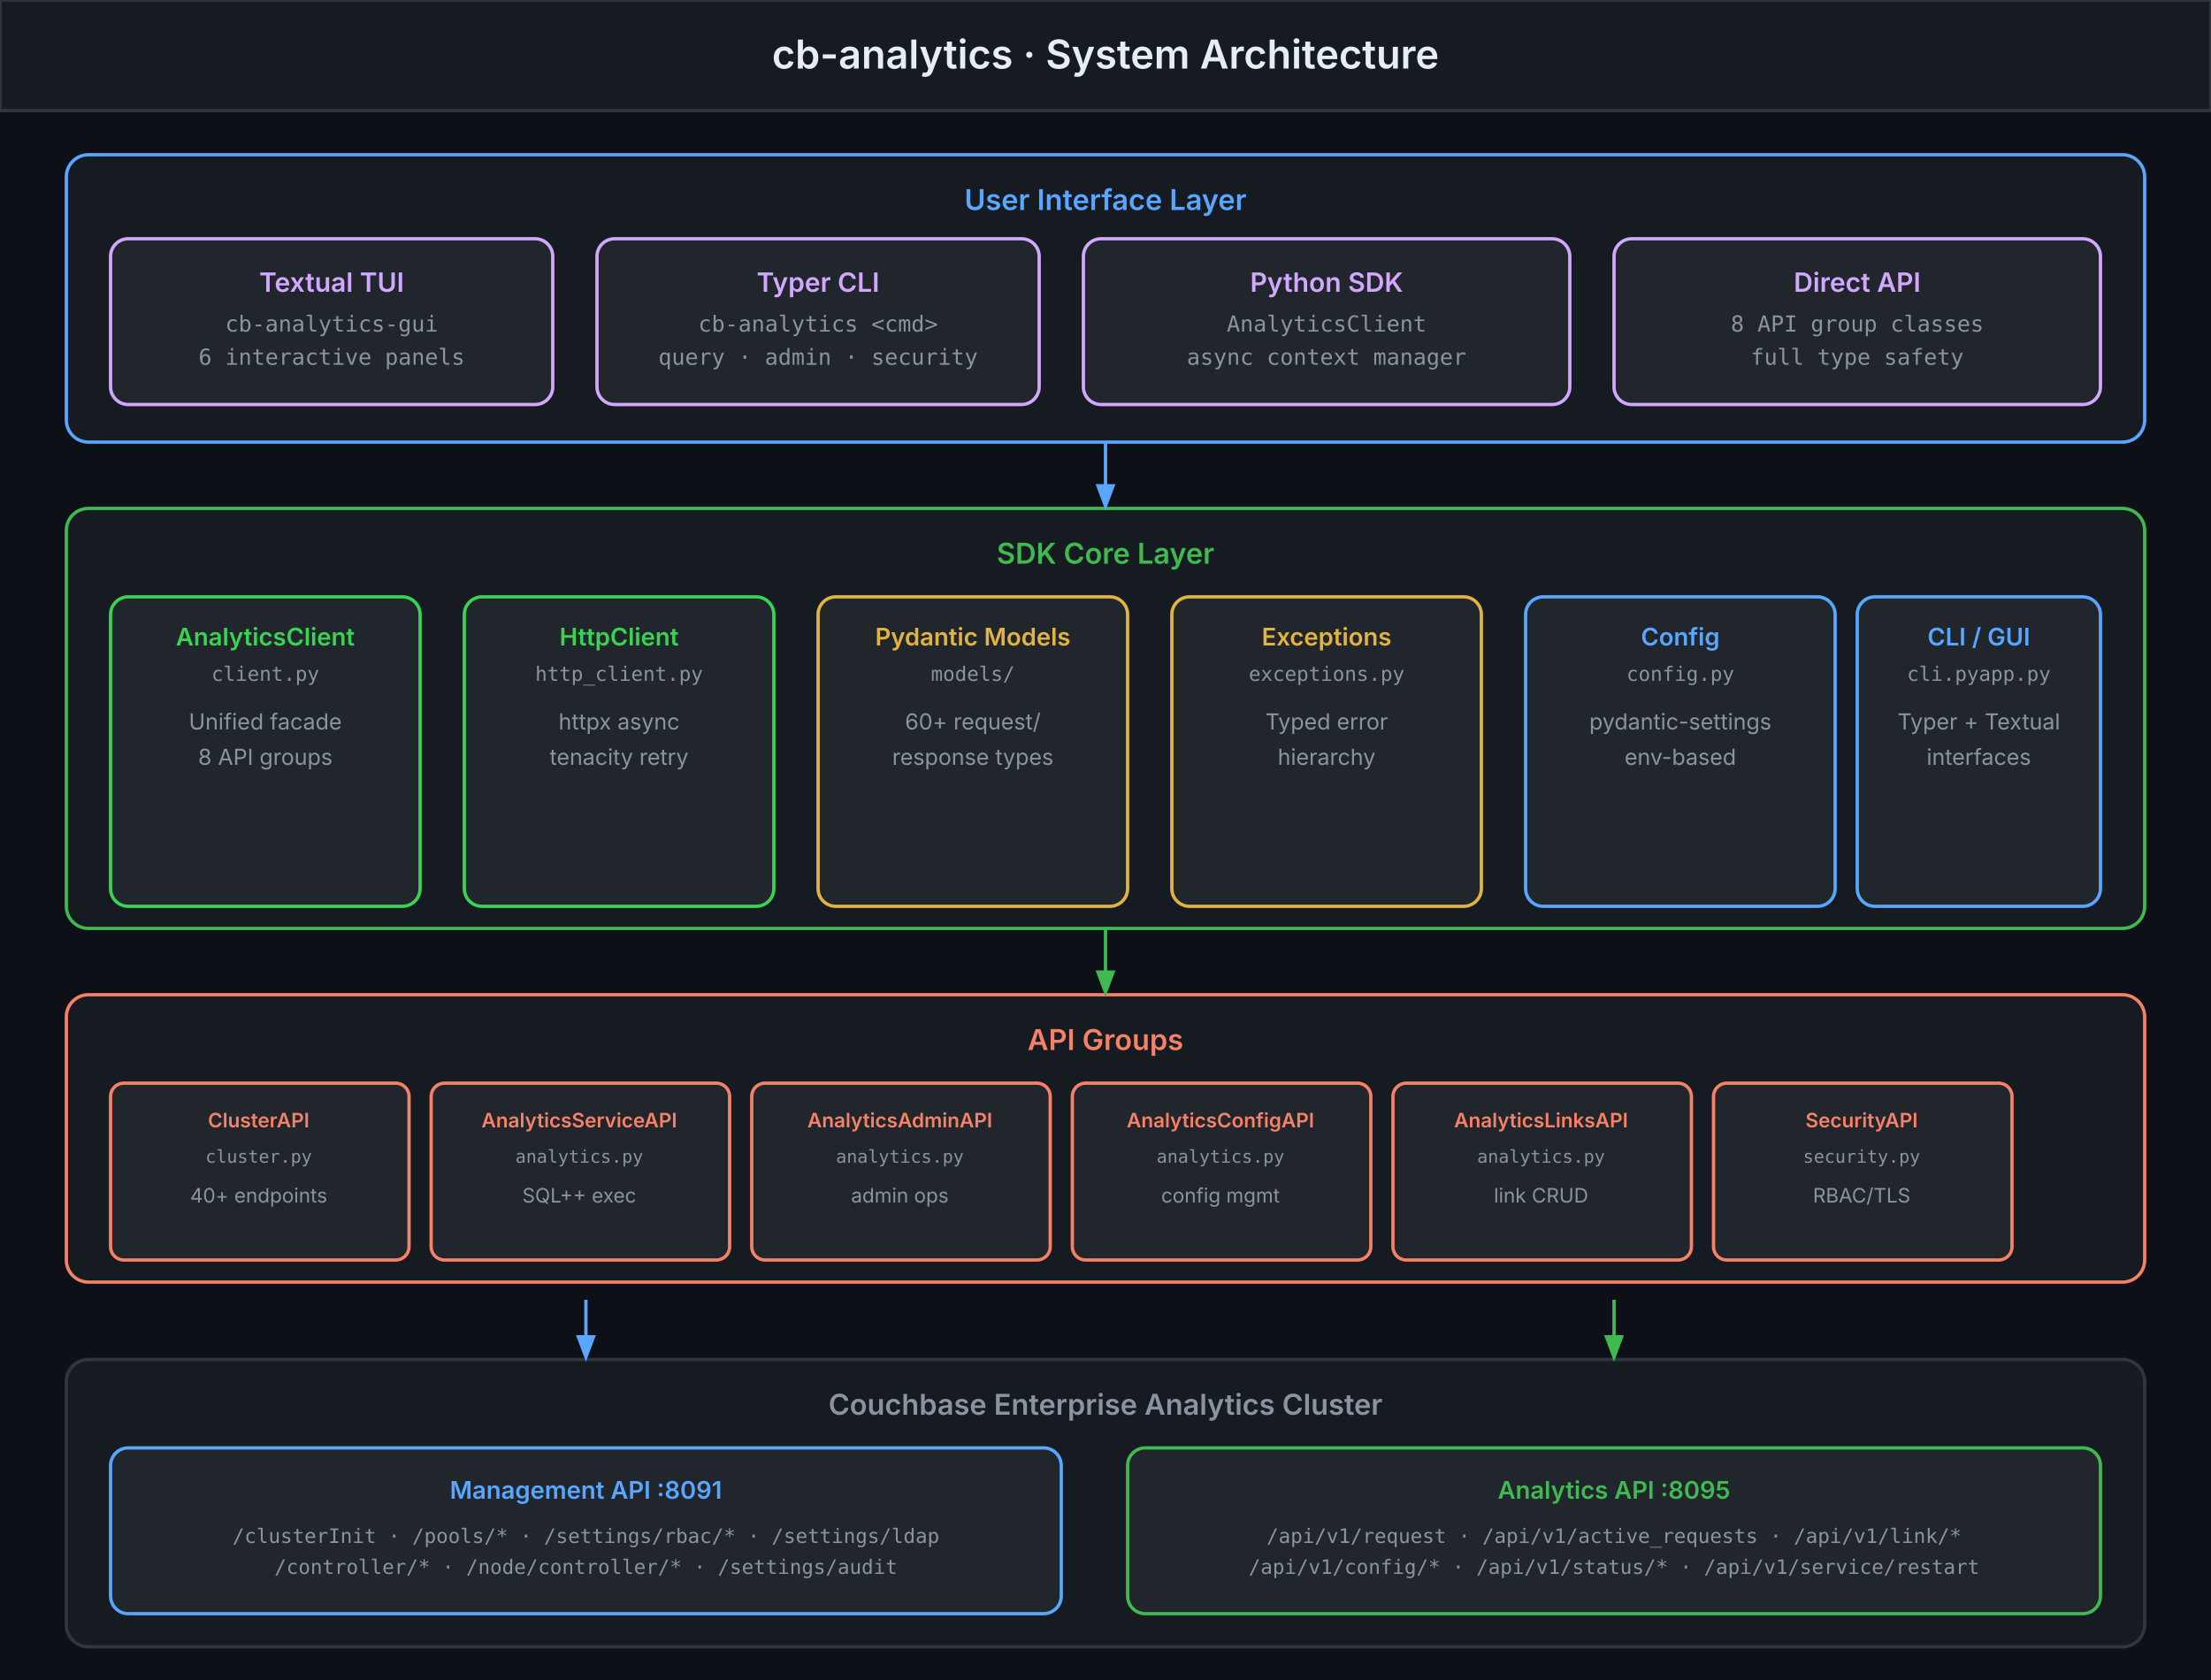
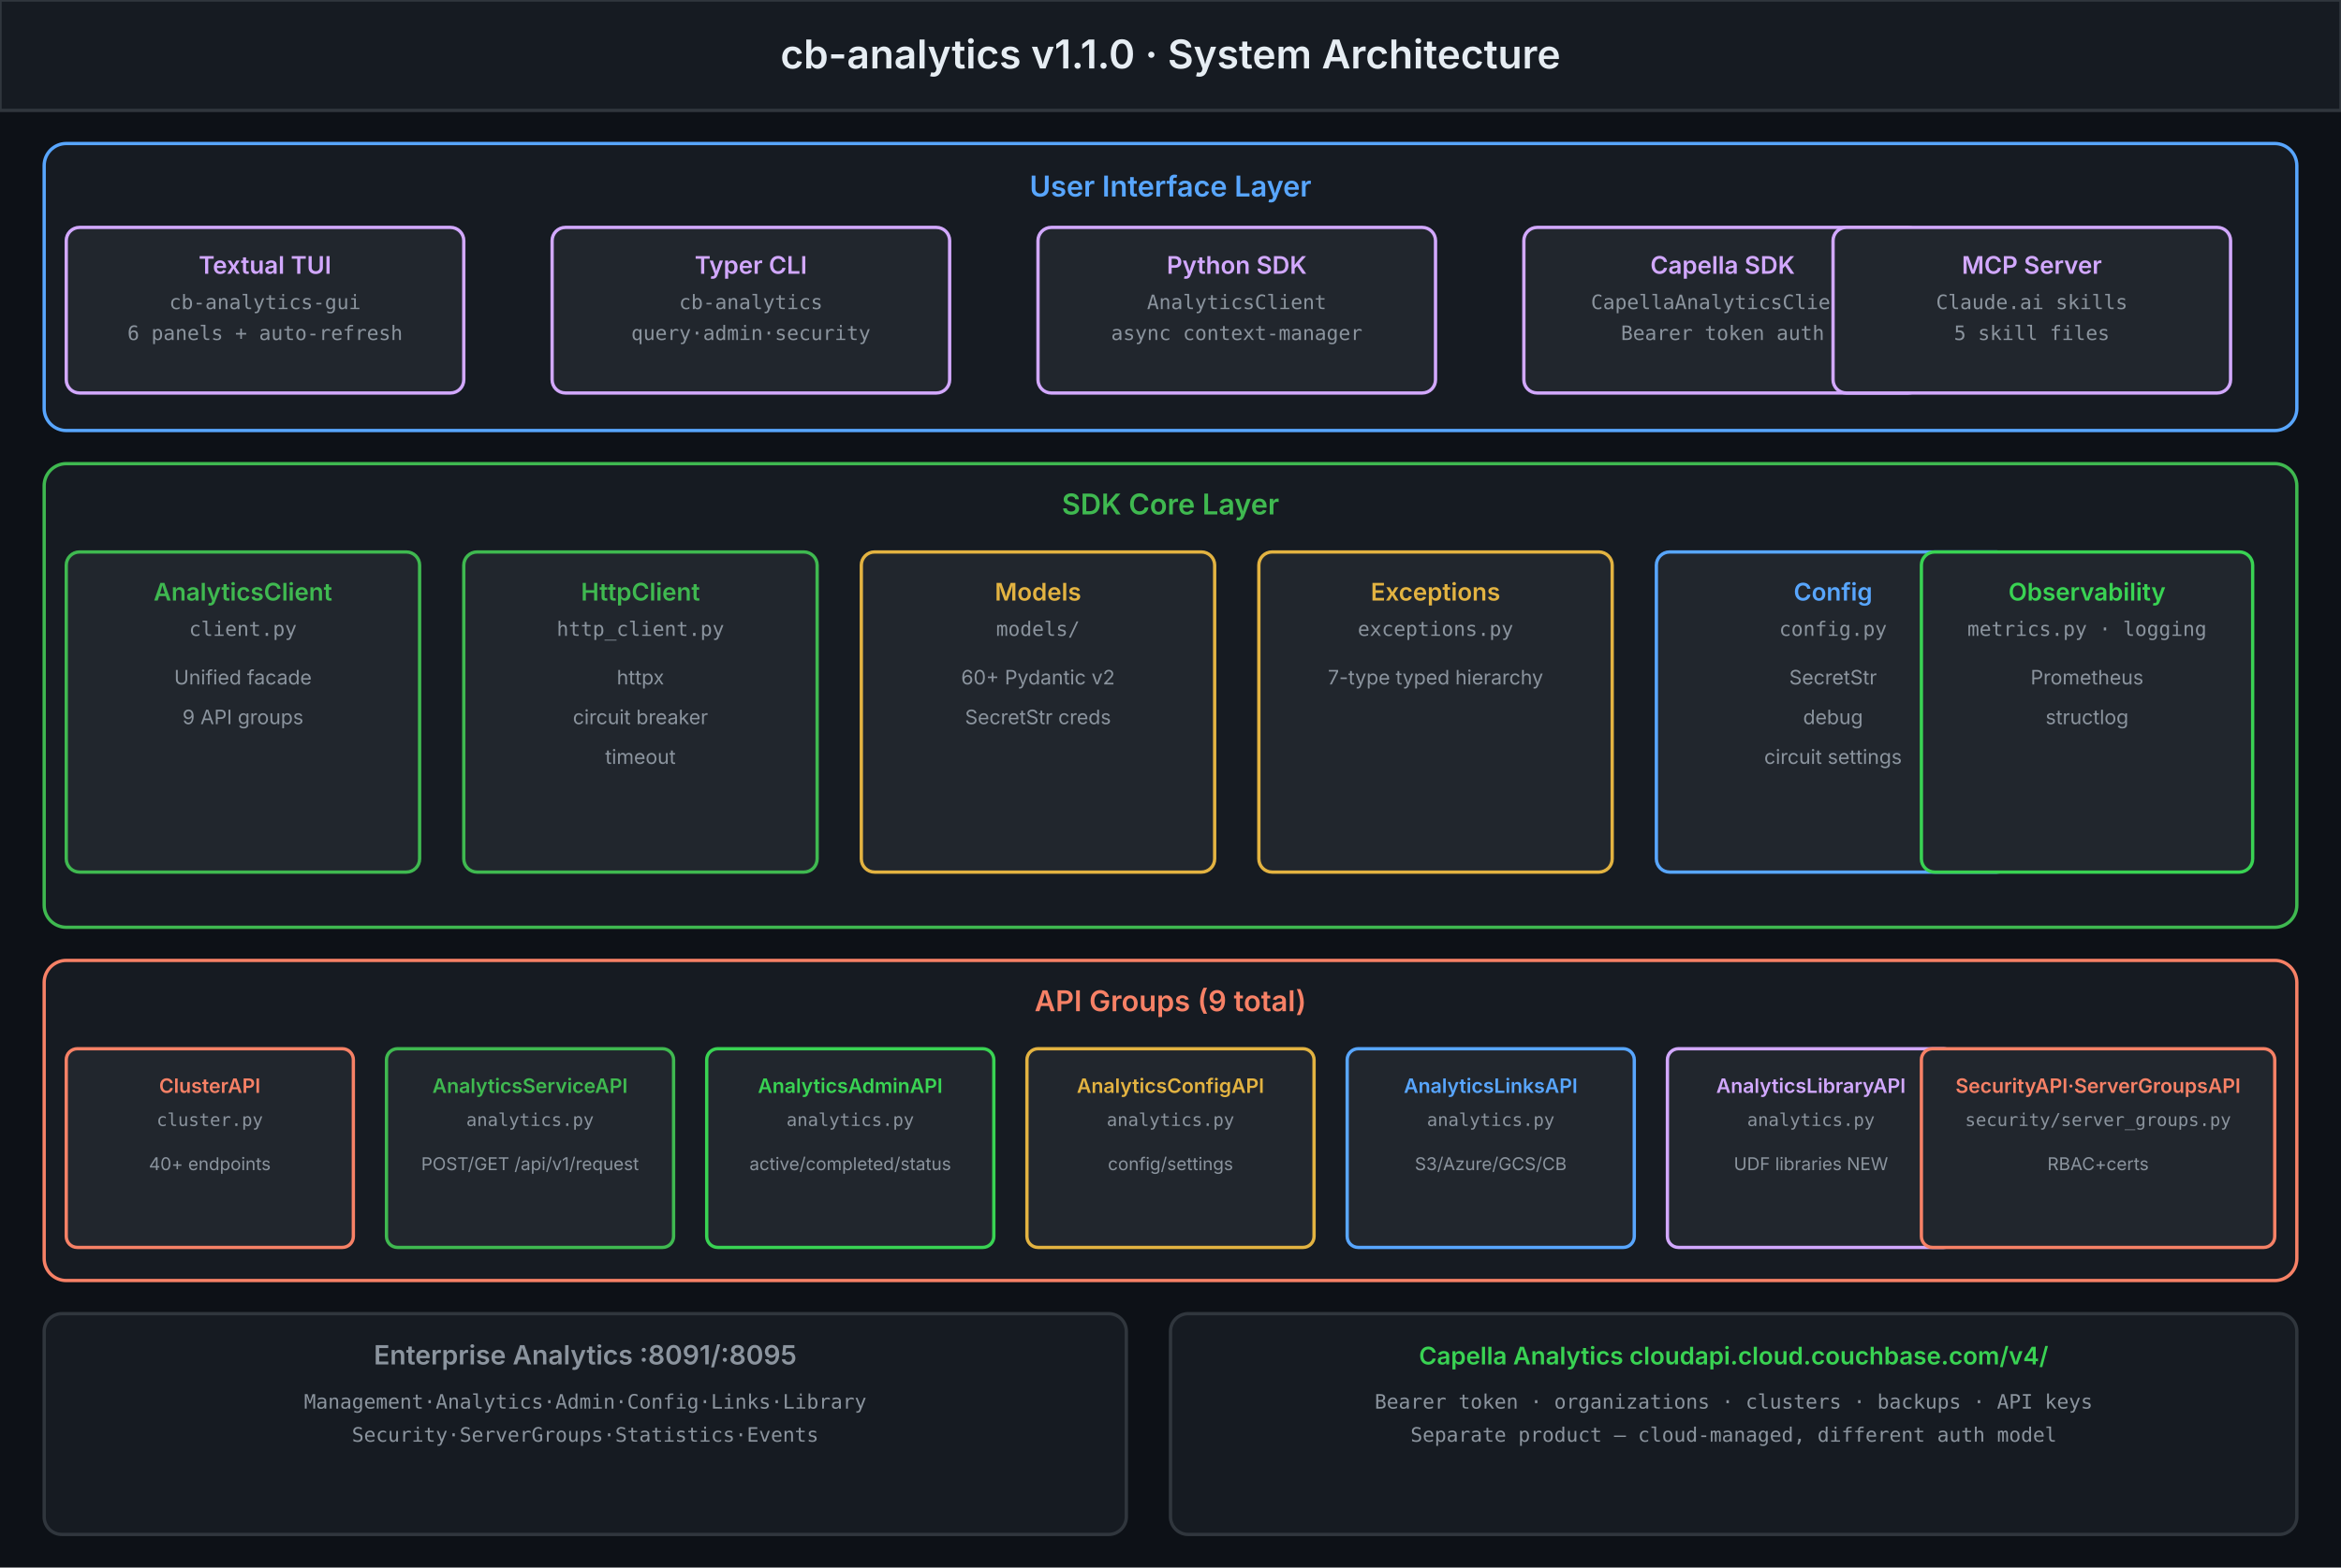
- <svg xmlns="http://www.w3.org/2000/svg" width="1000" height="760" viewBox="0 0 1000 760">
-   <rect width="1000" height="760" fill="#0d1117" />
-   <rect x="0" y="0" width="1000" height="50" fill="#161b22" stroke="#30363d" stroke-width="1.5" rx="0" opacity="1" />
-   <text x="500" y="31" fill="#e6edf3" font-size="18" text-anchor="middle" font-weight="600" font-family="Inter, Segoe UI, Arial, sans-serif">cb-analytics · System Architecture</text>
-   <rect x="30" y="70" width="940" height="130" fill="#161b22" stroke="#58a6ff" stroke-width="1.5" rx="10" opacity="1" />
-   <text x="500" y="95" fill="#58a6ff" font-size="13" text-anchor="middle" font-weight="600" font-family="Inter, Segoe UI, Arial, sans-serif">User Interface Layer</text>
-   <rect x="50" y="108" width="200" height="75" fill="#21262d" stroke="#d2a8ff" stroke-width="1.5" rx="8" opacity="1" />
-   <text x="150" y="132" fill="#d2a8ff" font-size="12" text-anchor="middle" font-weight="600" font-family="Inter, Segoe UI, Arial, sans-serif">Textual TUI</text>
-   <text x="150" y="150" fill="#8b949e" font-size="10" text-anchor="middle" font-family="JetBrains Mono, Consolas, monospace">cb-analytics-gui</text>
-   <text x="150" y="165" fill="#8b949e" font-size="10" text-anchor="middle" font-family="JetBrains Mono, Consolas, monospace">6 interactive panels</text>
-   <rect x="270" y="108" width="200" height="75" fill="#21262d" stroke="#d2a8ff" stroke-width="1.5" rx="8" opacity="1" />
-   <text x="370" y="132" fill="#d2a8ff" font-size="12" text-anchor="middle" font-weight="600" font-family="Inter, Segoe UI, Arial, sans-serif">Typer CLI</text>
-   <text x="370" y="150" fill="#8b949e" font-size="10" text-anchor="middle" font-family="JetBrains Mono, Consolas, monospace">cb-analytics &lt;cmd&gt;</text>
-   <text x="370" y="165" fill="#8b949e" font-size="10" text-anchor="middle" font-family="JetBrains Mono, Consolas, monospace">query · admin · security</text>
-   <rect x="490" y="108" width="220" height="75" fill="#21262d" stroke="#d2a8ff" stroke-width="1.5" rx="8" opacity="1" />
-   <text x="600" y="132" fill="#d2a8ff" font-size="12" text-anchor="middle" font-weight="600" font-family="Inter, Segoe UI, Arial, sans-serif">Python SDK</text>
-   <text x="600" y="150" fill="#8b949e" font-size="10" text-anchor="middle" font-family="JetBrains Mono, Consolas, monospace">AnalyticsClient</text>
-   <text x="600" y="165" fill="#8b949e" font-size="10" text-anchor="middle" font-family="JetBrains Mono, Consolas, monospace">async context manager</text>
-   <rect x="730" y="108" width="220" height="75" fill="#21262d" stroke="#d2a8ff" stroke-width="1.5" rx="8" opacity="1" />
-   <text x="840" y="132" fill="#d2a8ff" font-size="12" text-anchor="middle" font-weight="600" font-family="Inter, Segoe UI, Arial, sans-serif">Direct API</text>
-   <text x="840" y="150" fill="#8b949e" font-size="10" text-anchor="middle" font-family="JetBrains Mono, Consolas, monospace">8 API group classes</text>
-   <text x="840" y="165" fill="#8b949e" font-size="10" text-anchor="middle" font-family="JetBrains Mono, Consolas, monospace">full type safety</text>
-   <rect x="30" y="230" width="940" height="190" fill="#161b22" stroke="#3fb950" stroke-width="1.5" rx="10" opacity="1" />
-   <text x="500" y="255" fill="#3fb950" font-size="13" text-anchor="middle" font-weight="600" font-family="Inter, Segoe UI, Arial, sans-serif">SDK Core Layer</text>
-   <rect x="50" y="270" width="140" height="140" fill="#21262d" stroke="#39d353" stroke-width="1.5" rx="8" opacity="1" />
-   <text x="120" y="292" fill="#39d353" font-size="11" text-anchor="middle" font-weight="600" font-family="Inter, Segoe UI, Arial, sans-serif">AnalyticsClient</text>
-   <text x="120" y="308" fill="#8b949e" font-size="9" text-anchor="middle" font-family="JetBrains Mono, Consolas, monospace">client.py</text>
-   <text x="120" y="330" fill="#8b949e" font-size="10" text-anchor="middle" font-weight="normal" font-family="Inter, Segoe UI, Arial, sans-serif">Unified facade</text>
-   <text x="120" y="346" fill="#8b949e" font-size="10" text-anchor="middle" font-weight="normal" font-family="Inter, Segoe UI, Arial, sans-serif">8 API groups</text>
-   <rect x="210" y="270" width="140" height="140" fill="#21262d" stroke="#39d353" stroke-width="1.5" rx="8" opacity="1" />
-   <text x="280" y="292" fill="#39d353" font-size="11" text-anchor="middle" font-weight="600" font-family="Inter, Segoe UI, Arial, sans-serif">HttpClient</text>
-   <text x="280" y="308" fill="#8b949e" font-size="9" text-anchor="middle" font-family="JetBrains Mono, Consolas, monospace">http_client.py</text>
-   <text x="280" y="330" fill="#8b949e" font-size="10" text-anchor="middle" font-weight="normal" font-family="Inter, Segoe UI, Arial, sans-serif">httpx async</text>
-   <text x="280" y="346" fill="#8b949e" font-size="10" text-anchor="middle" font-weight="normal" font-family="Inter, Segoe UI, Arial, sans-serif">tenacity retry</text>
-   <rect x="370" y="270" width="140" height="140" fill="#21262d" stroke="#e3b341" stroke-width="1.5" rx="8" opacity="1" />
-   <text x="440" y="292" fill="#e3b341" font-size="11" text-anchor="middle" font-weight="600" font-family="Inter, Segoe UI, Arial, sans-serif">Pydantic Models</text>
-   <text x="440" y="308" fill="#8b949e" font-size="9" text-anchor="middle" font-family="JetBrains Mono, Consolas, monospace">models/</text>
-   <text x="440" y="330" fill="#8b949e" font-size="10" text-anchor="middle" font-weight="normal" font-family="Inter, Segoe UI, Arial, sans-serif">60+ request/</text>
-   <text x="440" y="346" fill="#8b949e" font-size="10" text-anchor="middle" font-weight="normal" font-family="Inter, Segoe UI, Arial, sans-serif">response types</text>
-   <rect x="530" y="270" width="140" height="140" fill="#21262d" stroke="#e3b341" stroke-width="1.5" rx="8" opacity="1" />
-   <text x="600" y="292" fill="#e3b341" font-size="11" text-anchor="middle" font-weight="600" font-family="Inter, Segoe UI, Arial, sans-serif">Exceptions</text>
-   <text x="600" y="308" fill="#8b949e" font-size="9" text-anchor="middle" font-family="JetBrains Mono, Consolas, monospace">exceptions.py</text>
-   <text x="600" y="330" fill="#8b949e" font-size="10" text-anchor="middle" font-weight="normal" font-family="Inter, Segoe UI, Arial, sans-serif">Typed error</text>
-   <text x="600" y="346" fill="#8b949e" font-size="10" text-anchor="middle" font-weight="normal" font-family="Inter, Segoe UI, Arial, sans-serif">hierarchy</text>
-   <rect x="690" y="270" width="140" height="140" fill="#21262d" stroke="#58a6ff" stroke-width="1.5" rx="8" opacity="1" />
-   <text x="760" y="292" fill="#58a6ff" font-size="11" text-anchor="middle" font-weight="600" font-family="Inter, Segoe UI, Arial, sans-serif">Config</text>
-   <text x="760" y="308" fill="#8b949e" font-size="9" text-anchor="middle" font-family="JetBrains Mono, Consolas, monospace">config.py</text>
-   <text x="760" y="330" fill="#8b949e" font-size="10" text-anchor="middle" font-weight="normal" font-family="Inter, Segoe UI, Arial, sans-serif">pydantic-settings</text>
-   <text x="760" y="346" fill="#8b949e" font-size="10" text-anchor="middle" font-weight="normal" font-family="Inter, Segoe UI, Arial, sans-serif">env-based</text>
-   <rect x="840" y="270" width="110" height="140" fill="#21262d" stroke="#58a6ff" stroke-width="1.5" rx="8" opacity="1" />
-   <text x="895" y="292" fill="#58a6ff" font-size="11" text-anchor="middle" font-weight="600" font-family="Inter, Segoe UI, Arial, sans-serif">CLI / GUI</text>
-   <text x="895" y="308" fill="#8b949e" font-size="9" text-anchor="middle" font-family="JetBrains Mono, Consolas, monospace">cli.py
- app.py</text>
-   <text x="895" y="330" fill="#8b949e" font-size="10" text-anchor="middle" font-weight="normal" font-family="Inter, Segoe UI, Arial, sans-serif">Typer + Textual</text>
-   <text x="895" y="346" fill="#8b949e" font-size="10" text-anchor="middle" font-weight="normal" font-family="Inter, Segoe UI, Arial, sans-serif">interfaces</text>
-   <rect x="30" y="450" width="940" height="130" fill="#161b22" stroke="#f78166" stroke-width="1.5" rx="10" opacity="1" />
-   <text x="500" y="475" fill="#f78166" font-size="13" text-anchor="middle" font-weight="600" font-family="Inter, Segoe UI, Arial, sans-serif">API Groups</text>
-   <rect x="50" y="490" width="135" height="80" fill="#21262d" stroke="#f78166" stroke-width="1.5" rx="6" opacity="1" />
-   <text x="117" y="510" fill="#f78166" font-size="9" text-anchor="middle" font-weight="600" font-family="Inter, Segoe UI, Arial, sans-serif">ClusterAPI</text>
-   <text x="117" y="526" fill="#8b949e" font-size="8" text-anchor="middle" font-family="JetBrains Mono, Consolas, monospace">cluster.py</text>
-   <text x="117" y="544" fill="#8b949e" font-size="9" text-anchor="middle" font-weight="normal" font-family="Inter, Segoe UI, Arial, sans-serif">40+ endpoints</text>
-   <rect x="195" y="490" width="135" height="80" fill="#21262d" stroke="#f78166" stroke-width="1.5" rx="6" opacity="1" />
-   <text x="262" y="510" fill="#f78166" font-size="9" text-anchor="middle" font-weight="600" font-family="Inter, Segoe UI, Arial, sans-serif">AnalyticsServiceAPI</text>
-   <text x="262" y="526" fill="#8b949e" font-size="8" text-anchor="middle" font-family="JetBrains Mono, Consolas, monospace">analytics.py</text>
-   <text x="262" y="544" fill="#8b949e" font-size="9" text-anchor="middle" font-weight="normal" font-family="Inter, Segoe UI, Arial, sans-serif">SQL++ exec</text>
-   <rect x="340" y="490" width="135" height="80" fill="#21262d" stroke="#f78166" stroke-width="1.5" rx="6" opacity="1" />
-   <text x="407" y="510" fill="#f78166" font-size="9" text-anchor="middle" font-weight="600" font-family="Inter, Segoe UI, Arial, sans-serif">AnalyticsAdminAPI</text>
-   <text x="407" y="526" fill="#8b949e" font-size="8" text-anchor="middle" font-family="JetBrains Mono, Consolas, monospace">analytics.py</text>
-   <text x="407" y="544" fill="#8b949e" font-size="9" text-anchor="middle" font-weight="normal" font-family="Inter, Segoe UI, Arial, sans-serif">admin ops</text>
-   <rect x="485" y="490" width="135" height="80" fill="#21262d" stroke="#f78166" stroke-width="1.5" rx="6" opacity="1" />
-   <text x="552" y="510" fill="#f78166" font-size="9" text-anchor="middle" font-weight="600" font-family="Inter, Segoe UI, Arial, sans-serif">AnalyticsConfigAPI</text>
-   <text x="552" y="526" fill="#8b949e" font-size="8" text-anchor="middle" font-family="JetBrains Mono, Consolas, monospace">analytics.py</text>
-   <text x="552" y="544" fill="#8b949e" font-size="9" text-anchor="middle" font-weight="normal" font-family="Inter, Segoe UI, Arial, sans-serif">config mgmt</text>
-   <rect x="630" y="490" width="135" height="80" fill="#21262d" stroke="#f78166" stroke-width="1.5" rx="6" opacity="1" />
-   <text x="697" y="510" fill="#f78166" font-size="9" text-anchor="middle" font-weight="600" font-family="Inter, Segoe UI, Arial, sans-serif">AnalyticsLinksAPI</text>
-   <text x="697" y="526" fill="#8b949e" font-size="8" text-anchor="middle" font-family="JetBrains Mono, Consolas, monospace">analytics.py</text>
-   <text x="697" y="544" fill="#8b949e" font-size="9" text-anchor="middle" font-weight="normal" font-family="Inter, Segoe UI, Arial, sans-serif">link CRUD</text>
-   <rect x="775" y="490" width="135" height="80" fill="#21262d" stroke="#f78166" stroke-width="1.5" rx="6" opacity="1" />
-   <text x="842" y="510" fill="#f78166" font-size="9" text-anchor="middle" font-weight="600" font-family="Inter, Segoe UI, Arial, sans-serif">SecurityAPI</text>
-   <text x="842" y="526" fill="#8b949e" font-size="8" text-anchor="middle" font-family="JetBrains Mono, Consolas, monospace">security.py</text>
-   <text x="842" y="544" fill="#8b949e" font-size="9" text-anchor="middle" font-weight="normal" font-family="Inter, Segoe UI, Arial, sans-serif">RBAC/TLS</text>
-   <rect x="30" y="615" width="940" height="130" fill="#161b22" stroke="#30363d" stroke-width="1.5" rx="10" opacity="1" />
-   <text x="500" y="640" fill="#8b949e" font-size="13" text-anchor="middle" font-weight="600" font-family="Inter, Segoe UI, Arial, sans-serif">Couchbase Enterprise Analytics Cluster</text>
-   <rect x="50" y="655" width="430" height="75" fill="#21262d" stroke="#58a6ff" stroke-width="1.5" rx="8" opacity="1" />
-   <text x="265" y="678" fill="#58a6ff" font-size="11" text-anchor="middle" font-weight="600" font-family="Inter, Segoe UI, Arial, sans-serif">Management API  :8091</text>
-   <text x="265" y="698" fill="#8b949e" font-size="9" text-anchor="middle" font-family="JetBrains Mono, Consolas, monospace">/clusterInit · /pools/* · /settings/rbac/* · /settings/ldap</text>
-   <text x="265" y="712" fill="#8b949e" font-size="9" text-anchor="middle" font-family="JetBrains Mono, Consolas, monospace">/controller/* · /node/controller/* · /settings/audit</text>
-   <rect x="510" y="655" width="440" height="75" fill="#21262d" stroke="#3fb950" stroke-width="1.5" rx="8" opacity="1" />
-   <text x="730" y="678" fill="#3fb950" font-size="11" text-anchor="middle" font-weight="600" font-family="Inter, Segoe UI, Arial, sans-serif">Analytics API  :8095</text>
-   <text x="730" y="698" fill="#8b949e" font-size="9" text-anchor="middle" font-family="JetBrains Mono, Consolas, monospace">/api/v1/request · /api/v1/active_requests · /api/v1/link/*</text>
-   <text x="730" y="712" fill="#8b949e" font-size="9" text-anchor="middle" font-family="JetBrains Mono, Consolas, monospace">/api/v1/config/* · /api/v1/status/* · /api/v1/service/restart</text>
-   <defs>
-     <marker id="ah4334" markerWidth="8" markerHeight="8" refX="6" refY="3" orient="auto">
-       <path d="M0,0 L0,6 L8,3 z" fill="#58a6ff" />
-     </marker>
-   </defs>
-   <line x1="500" y1="200" x2="500" y2="228" stroke="#58a6ff" stroke-width="1.5" marker-end="url(#ah4334)" />
-   <defs>
-     <marker id="ah2961" markerWidth="8" markerHeight="8" refX="6" refY="3" orient="auto">
-       <path d="M0,0 L0,6 L8,3 z" fill="#3fb950" />
-     </marker>
-   </defs>
-   <line x1="500" y1="420" x2="500" y2="448" stroke="#3fb950" stroke-width="1.5" marker-end="url(#ah2961)" />
-   <defs>
-     <marker id="ah6293" markerWidth="8" markerHeight="8" refX="6" refY="3" orient="auto">
-       <path d="M0,0 L0,6 L8,3 z" fill="#58a6ff" />
-     </marker>
-   </defs>
-   <line x1="265" y1="588" x2="265" y2="613" stroke="#58a6ff" stroke-width="1.5" marker-end="url(#ah6293)" />
-   <defs>
-     <marker id="ah4977" markerWidth="8" markerHeight="8" refX="6" refY="3" orient="auto">
-       <path d="M0,0 L0,6 L8,3 z" fill="#3fb950" />
-     </marker>
-   </defs>
-   <line x1="730" y1="588" x2="730" y2="613" stroke="#3fb950" stroke-width="1.5" marker-end="url(#ah4977)" />
+ <svg xmlns="http://www.w3.org/2000/svg" width="1060" height="710" viewBox="0 0 1060 710">
+   <rect width="1060" height="710" fill="#0d1117" />
+   <rect x="0" y="0" width="1060" height="50" fill="#161b22" stroke="#30363d" stroke-width="1.5" rx="0" opacity="1" />
+   <text x="530" y="31" fill="#e6edf3" font-size="18" text-anchor="middle" font-weight="600" font-family="Inter, Segoe UI, Arial, sans-serif">cb-analytics v1.1.0 · System Architecture</text>
+   <rect x="20" y="65" width="1020" height="130" fill="#161b22" stroke="#58a6ff" stroke-width="1.5" rx="10" opacity="1" />
+   <text x="530" y="89" fill="#58a6ff" font-size="13" text-anchor="middle" font-weight="600" font-family="Inter, Segoe UI, Arial, sans-serif">User Interface Layer</text>
+   <rect x="30" y="103" width="180" height="75" fill="#21262d" stroke="#d2a8ff" stroke-width="1.5" rx="6" opacity="1" />
+   <text x="120" y="124" fill="#d2a8ff" font-size="11" text-anchor="middle" font-weight="600" font-family="Inter, Segoe UI, Arial, sans-serif">Textual TUI</text>
+   <text x="120" y="140" fill="#8b949e" font-size="9" text-anchor="middle" font-family="JetBrains Mono, Consolas, monospace">cb-analytics-gui</text>
+   <text x="120" y="154" fill="#8b949e" font-size="9" text-anchor="middle" font-family="JetBrains Mono, Consolas, monospace">6 panels + auto-refresh</text>
+   <rect x="250" y="103" width="180" height="75" fill="#21262d" stroke="#d2a8ff" stroke-width="1.5" rx="6" opacity="1" />
+   <text x="340" y="124" fill="#d2a8ff" font-size="11" text-anchor="middle" font-weight="600" font-family="Inter, Segoe UI, Arial, sans-serif">Typer CLI</text>
+   <text x="340" y="140" fill="#8b949e" font-size="9" text-anchor="middle" font-family="JetBrains Mono, Consolas, monospace">cb-analytics</text>
+   <text x="340" y="154" fill="#8b949e" font-size="9" text-anchor="middle" font-family="JetBrains Mono, Consolas, monospace">query·admin·security</text>
+   <rect x="470" y="103" width="180" height="75" fill="#21262d" stroke="#d2a8ff" stroke-width="1.5" rx="6" opacity="1" />
+   <text x="560" y="124" fill="#d2a8ff" font-size="11" text-anchor="middle" font-weight="600" font-family="Inter, Segoe UI, Arial, sans-serif">Python SDK</text>
+   <text x="560" y="140" fill="#8b949e" font-size="9" text-anchor="middle" font-family="JetBrains Mono, Consolas, monospace">AnalyticsClient</text>
+   <text x="560" y="154" fill="#8b949e" font-size="9" text-anchor="middle" font-family="JetBrains Mono, Consolas, monospace">async context-manager</text>
+   <rect x="690" y="103" width="180" height="75" fill="#21262d" stroke="#d2a8ff" stroke-width="1.5" rx="6" opacity="1" />
+   <text x="780" y="124" fill="#d2a8ff" font-size="11" text-anchor="middle" font-weight="600" font-family="Inter, Segoe UI, Arial, sans-serif">Capella SDK</text>
+   <text x="780" y="140" fill="#8b949e" font-size="9" text-anchor="middle" font-family="JetBrains Mono, Consolas, monospace">CapellaAnalyticsClient</text>
+   <text x="780" y="154" fill="#8b949e" font-size="9" text-anchor="middle" font-family="JetBrains Mono, Consolas, monospace">Bearer token auth</text>
+   <rect x="830" y="103" width="180" height="75" fill="#21262d" stroke="#d2a8ff" stroke-width="1.5" rx="6" opacity="1" />
+   <text x="920" y="124" fill="#d2a8ff" font-size="11" text-anchor="middle" font-weight="600" font-family="Inter, Segoe UI, Arial, sans-serif">MCP Server</text>
+   <text x="920" y="140" fill="#8b949e" font-size="9" text-anchor="middle" font-family="JetBrains Mono, Consolas, monospace">Claude.ai skills</text>
+   <text x="920" y="154" fill="#8b949e" font-size="9" text-anchor="middle" font-family="JetBrains Mono, Consolas, monospace">5 skill files</text>
+   <rect x="20" y="210" width="1020" height="210" fill="#161b22" stroke="#3fb950" stroke-width="1.5" rx="10" opacity="1" />
+   <text x="530" y="233" fill="#3fb950" font-size="13" text-anchor="middle" font-weight="600" font-family="Inter, Segoe UI, Arial, sans-serif">SDK Core Layer</text>
+   <rect x="30" y="250" width="160" height="145" fill="#21262d" stroke="#3fb950" stroke-width="1.5" rx="6" opacity="1" />
+   <text x="110" y="272" fill="#3fb950" font-size="11" text-anchor="middle" font-weight="600" font-family="Inter, Segoe UI, Arial, sans-serif">AnalyticsClient</text>
+   <text x="110" y="288" fill="#8b949e" font-size="9" text-anchor="middle" font-family="JetBrains Mono, Consolas, monospace">client.py</text>
+   <text x="110" y="310" fill="#8b949e" font-size="9" text-anchor="middle" font-weight="normal" font-family="Inter, Segoe UI, Arial, sans-serif">Unified facade</text>
+   <text x="110" y="328" fill="#8b949e" font-size="9" text-anchor="middle" font-weight="normal" font-family="Inter, Segoe UI, Arial, sans-serif">9 API groups</text>
+   <rect x="210" y="250" width="160" height="145" fill="#21262d" stroke="#3fb950" stroke-width="1.5" rx="6" opacity="1" />
+   <text x="290" y="272" fill="#3fb950" font-size="11" text-anchor="middle" font-weight="600" font-family="Inter, Segoe UI, Arial, sans-serif">HttpClient</text>
+   <text x="290" y="288" fill="#8b949e" font-size="9" text-anchor="middle" font-family="JetBrains Mono, Consolas, monospace">http_client.py</text>
+   <text x="290" y="310" fill="#8b949e" font-size="9" text-anchor="middle" font-weight="normal" font-family="Inter, Segoe UI, Arial, sans-serif">httpx</text>
+   <text x="290" y="328" fill="#8b949e" font-size="9" text-anchor="middle" font-weight="normal" font-family="Inter, Segoe UI, Arial, sans-serif">circuit breaker</text>
+   <text x="290" y="346" fill="#8b949e" font-size="9" text-anchor="middle" font-weight="normal" font-family="Inter, Segoe UI, Arial, sans-serif">timeout</text>
+   <rect x="390" y="250" width="160" height="145" fill="#21262d" stroke="#e3b341" stroke-width="1.5" rx="6" opacity="1" />
+   <text x="470" y="272" fill="#e3b341" font-size="11" text-anchor="middle" font-weight="600" font-family="Inter, Segoe UI, Arial, sans-serif">Models</text>
+   <text x="470" y="288" fill="#8b949e" font-size="9" text-anchor="middle" font-family="JetBrains Mono, Consolas, monospace">models/</text>
+   <text x="470" y="310" fill="#8b949e" font-size="9" text-anchor="middle" font-weight="normal" font-family="Inter, Segoe UI, Arial, sans-serif">60+ Pydantic v2</text>
+   <text x="470" y="328" fill="#8b949e" font-size="9" text-anchor="middle" font-weight="normal" font-family="Inter, Segoe UI, Arial, sans-serif">SecretStr creds</text>
+   <rect x="570" y="250" width="160" height="145" fill="#21262d" stroke="#e3b341" stroke-width="1.5" rx="6" opacity="1" />
+   <text x="650" y="272" fill="#e3b341" font-size="11" text-anchor="middle" font-weight="600" font-family="Inter, Segoe UI, Arial, sans-serif">Exceptions</text>
+   <text x="650" y="288" fill="#8b949e" font-size="9" text-anchor="middle" font-family="JetBrains Mono, Consolas, monospace">exceptions.py</text>
+   <text x="650" y="310" fill="#8b949e" font-size="9" text-anchor="middle" font-weight="normal" font-family="Inter, Segoe UI, Arial, sans-serif">7-type typed hierarchy</text>
+   <rect x="750" y="250" width="160" height="145" fill="#21262d" stroke="#58a6ff" stroke-width="1.5" rx="6" opacity="1" />
+   <text x="830" y="272" fill="#58a6ff" font-size="11" text-anchor="middle" font-weight="600" font-family="Inter, Segoe UI, Arial, sans-serif">Config</text>
+   <text x="830" y="288" fill="#8b949e" font-size="9" text-anchor="middle" font-family="JetBrains Mono, Consolas, monospace">config.py</text>
+   <text x="830" y="310" fill="#8b949e" font-size="9" text-anchor="middle" font-weight="normal" font-family="Inter, Segoe UI, Arial, sans-serif">SecretStr</text>
+   <text x="830" y="328" fill="#8b949e" font-size="9" text-anchor="middle" font-weight="normal" font-family="Inter, Segoe UI, Arial, sans-serif">debug</text>
+   <text x="830" y="346" fill="#8b949e" font-size="9" text-anchor="middle" font-weight="normal" font-family="Inter, Segoe UI, Arial, sans-serif">circuit settings</text>
+   <rect x="870" y="250" width="150" height="145" fill="#21262d" stroke="#39d353" stroke-width="1.5" rx="6" opacity="1" />
+   <text x="945" y="272" fill="#39d353" font-size="11" text-anchor="middle" font-weight="600" font-family="Inter, Segoe UI, Arial, sans-serif">Observability</text>
+   <text x="945" y="288" fill="#8b949e" font-size="9" text-anchor="middle" font-family="JetBrains Mono, Consolas, monospace">metrics.py · logging</text>
+   <text x="945" y="310" fill="#8b949e" font-size="9" text-anchor="middle" font-weight="normal" font-family="Inter, Segoe UI, Arial, sans-serif">Prometheus</text>
+   <text x="945" y="328" fill="#8b949e" font-size="9" text-anchor="middle" font-weight="normal" font-family="Inter, Segoe UI, Arial, sans-serif">structlog</text>
+   <rect x="20" y="435" width="1020" height="145" fill="#161b22" stroke="#f78166" stroke-width="1.5" rx="10" opacity="1" />
+   <text x="530" y="458" fill="#f78166" font-size="13" text-anchor="middle" font-weight="600" font-family="Inter, Segoe UI, Arial, sans-serif">API Groups (9 total)</text>
+   <rect x="30" y="475" width="130" height="90" fill="#21262d" stroke="#f78166" stroke-width="1.5" rx="5" opacity="1" />
+   <text x="95" y="495" fill="#f78166" font-size="9" text-anchor="middle" font-weight="600" font-family="Inter, Segoe UI, Arial, sans-serif">ClusterAPI</text>
+   <text x="95" y="510" fill="#8b949e" font-size="8" text-anchor="middle" font-family="JetBrains Mono, Consolas, monospace">cluster.py</text>
+   <text x="95" y="530" fill="#8b949e" font-size="8" text-anchor="middle" font-weight="normal" font-family="Inter, Segoe UI, Arial, sans-serif">40+ endpoints</text>
+   <rect x="175" y="475" width="130" height="90" fill="#21262d" stroke="#3fb950" stroke-width="1.5" rx="5" opacity="1" />
+   <text x="240" y="495" fill="#3fb950" font-size="9" text-anchor="middle" font-weight="600" font-family="Inter, Segoe UI, Arial, sans-serif">AnalyticsServiceAPI</text>
+   <text x="240" y="510" fill="#8b949e" font-size="8" text-anchor="middle" font-family="JetBrains Mono, Consolas, monospace">analytics.py</text>
+   <text x="240" y="530" fill="#8b949e" font-size="8" text-anchor="middle" font-weight="normal" font-family="Inter, Segoe UI, Arial, sans-serif">POST/GET /api/v1/request</text>
+   <rect x="320" y="475" width="130" height="90" fill="#21262d" stroke="#39d353" stroke-width="1.5" rx="5" opacity="1" />
+   <text x="385" y="495" fill="#39d353" font-size="9" text-anchor="middle" font-weight="600" font-family="Inter, Segoe UI, Arial, sans-serif">AnalyticsAdminAPI</text>
+   <text x="385" y="510" fill="#8b949e" font-size="8" text-anchor="middle" font-family="JetBrains Mono, Consolas, monospace">analytics.py</text>
+   <text x="385" y="530" fill="#8b949e" font-size="8" text-anchor="middle" font-weight="normal" font-family="Inter, Segoe UI, Arial, sans-serif">active/completed/status</text>
+   <rect x="465" y="475" width="130" height="90" fill="#21262d" stroke="#e3b341" stroke-width="1.5" rx="5" opacity="1" />
+   <text x="530" y="495" fill="#e3b341" font-size="9" text-anchor="middle" font-weight="600" font-family="Inter, Segoe UI, Arial, sans-serif">AnalyticsConfigAPI</text>
+   <text x="530" y="510" fill="#8b949e" font-size="8" text-anchor="middle" font-family="JetBrains Mono, Consolas, monospace">analytics.py</text>
+   <text x="530" y="530" fill="#8b949e" font-size="8" text-anchor="middle" font-weight="normal" font-family="Inter, Segoe UI, Arial, sans-serif">config/settings</text>
+   <rect x="610" y="475" width="130" height="90" fill="#21262d" stroke="#58a6ff" stroke-width="1.5" rx="5" opacity="1" />
+   <text x="675" y="495" fill="#58a6ff" font-size="9" text-anchor="middle" font-weight="600" font-family="Inter, Segoe UI, Arial, sans-serif">AnalyticsLinksAPI</text>
+   <text x="675" y="510" fill="#8b949e" font-size="8" text-anchor="middle" font-family="JetBrains Mono, Consolas, monospace">analytics.py</text>
+   <text x="675" y="530" fill="#8b949e" font-size="8" text-anchor="middle" font-weight="normal" font-family="Inter, Segoe UI, Arial, sans-serif">S3/Azure/GCS/CB</text>
+   <rect x="755" y="475" width="130" height="90" fill="#21262d" stroke="#d2a8ff" stroke-width="1.5" rx="5" opacity="1" />
+   <text x="820" y="495" fill="#d2a8ff" font-size="9" text-anchor="middle" font-weight="600" font-family="Inter, Segoe UI, Arial, sans-serif">AnalyticsLibraryAPI</text>
+   <text x="820" y="510" fill="#8b949e" font-size="8" text-anchor="middle" font-family="JetBrains Mono, Consolas, monospace">analytics.py</text>
+   <text x="820" y="530" fill="#8b949e" font-size="8" text-anchor="middle" font-weight="normal" font-family="Inter, Segoe UI, Arial, sans-serif">UDF libraries NEW</text>
+   <rect x="870" y="475" width="160" height="90" fill="#21262d" stroke="#f78166" stroke-width="1.5" rx="5" opacity="1" />
+   <text x="950" y="495" fill="#f78166" font-size="9" text-anchor="middle" font-weight="600" font-family="Inter, Segoe UI, Arial, sans-serif">SecurityAPI·ServerGroupsAPI</text>
+   <text x="950" y="510" fill="#8b949e" font-size="8" text-anchor="middle" font-family="JetBrains Mono, Consolas, monospace">security/server_groups.py</text>
+   <text x="950" y="530" fill="#8b949e" font-size="8" text-anchor="middle" font-weight="normal" font-family="Inter, Segoe UI, Arial, sans-serif">RBAC+certs</text>
+   <rect x="20" y="595" width="490" height="100" fill="#161b22" stroke="#30363d" stroke-width="1.5" rx="8" opacity="1" />
+   <text x="265" y="618" fill="#8b949e" font-size="12" text-anchor="middle" font-weight="600" font-family="Inter, Segoe UI, Arial, sans-serif">Enterprise Analytics :8091/:8095</text>
+   <text x="265" y="638" fill="#8b949e" font-size="9" text-anchor="middle" font-family="JetBrains Mono, Consolas, monospace">Management·Analytics·Admin·Config·Links·Library</text>
+   <text x="265" y="653" fill="#8b949e" font-size="9" text-anchor="middle" font-family="JetBrains Mono, Consolas, monospace">Security·ServerGroups·Statistics·Events</text>
+   <rect x="530" y="595" width="510" height="100" fill="#161b22" stroke="#30363d" stroke-width="1.5" rx="8" opacity="1" />
+   <text x="785" y="618" fill="#39d353" font-size="11" text-anchor="middle" font-weight="600" font-family="Inter, Segoe UI, Arial, sans-serif">Capella Analytics cloudapi.cloud.couchbase.com/v4/</text>
+   <text x="785" y="638" fill="#8b949e" font-size="9" text-anchor="middle" font-family="JetBrains Mono, Consolas, monospace">Bearer token · organizations · clusters · backups · API keys</text>
+   <text x="785" y="653" fill="#8b949e" font-size="9" text-anchor="middle" font-family="JetBrains Mono, Consolas, monospace">Separate product — cloud-managed, different auth model</text>
</svg>
